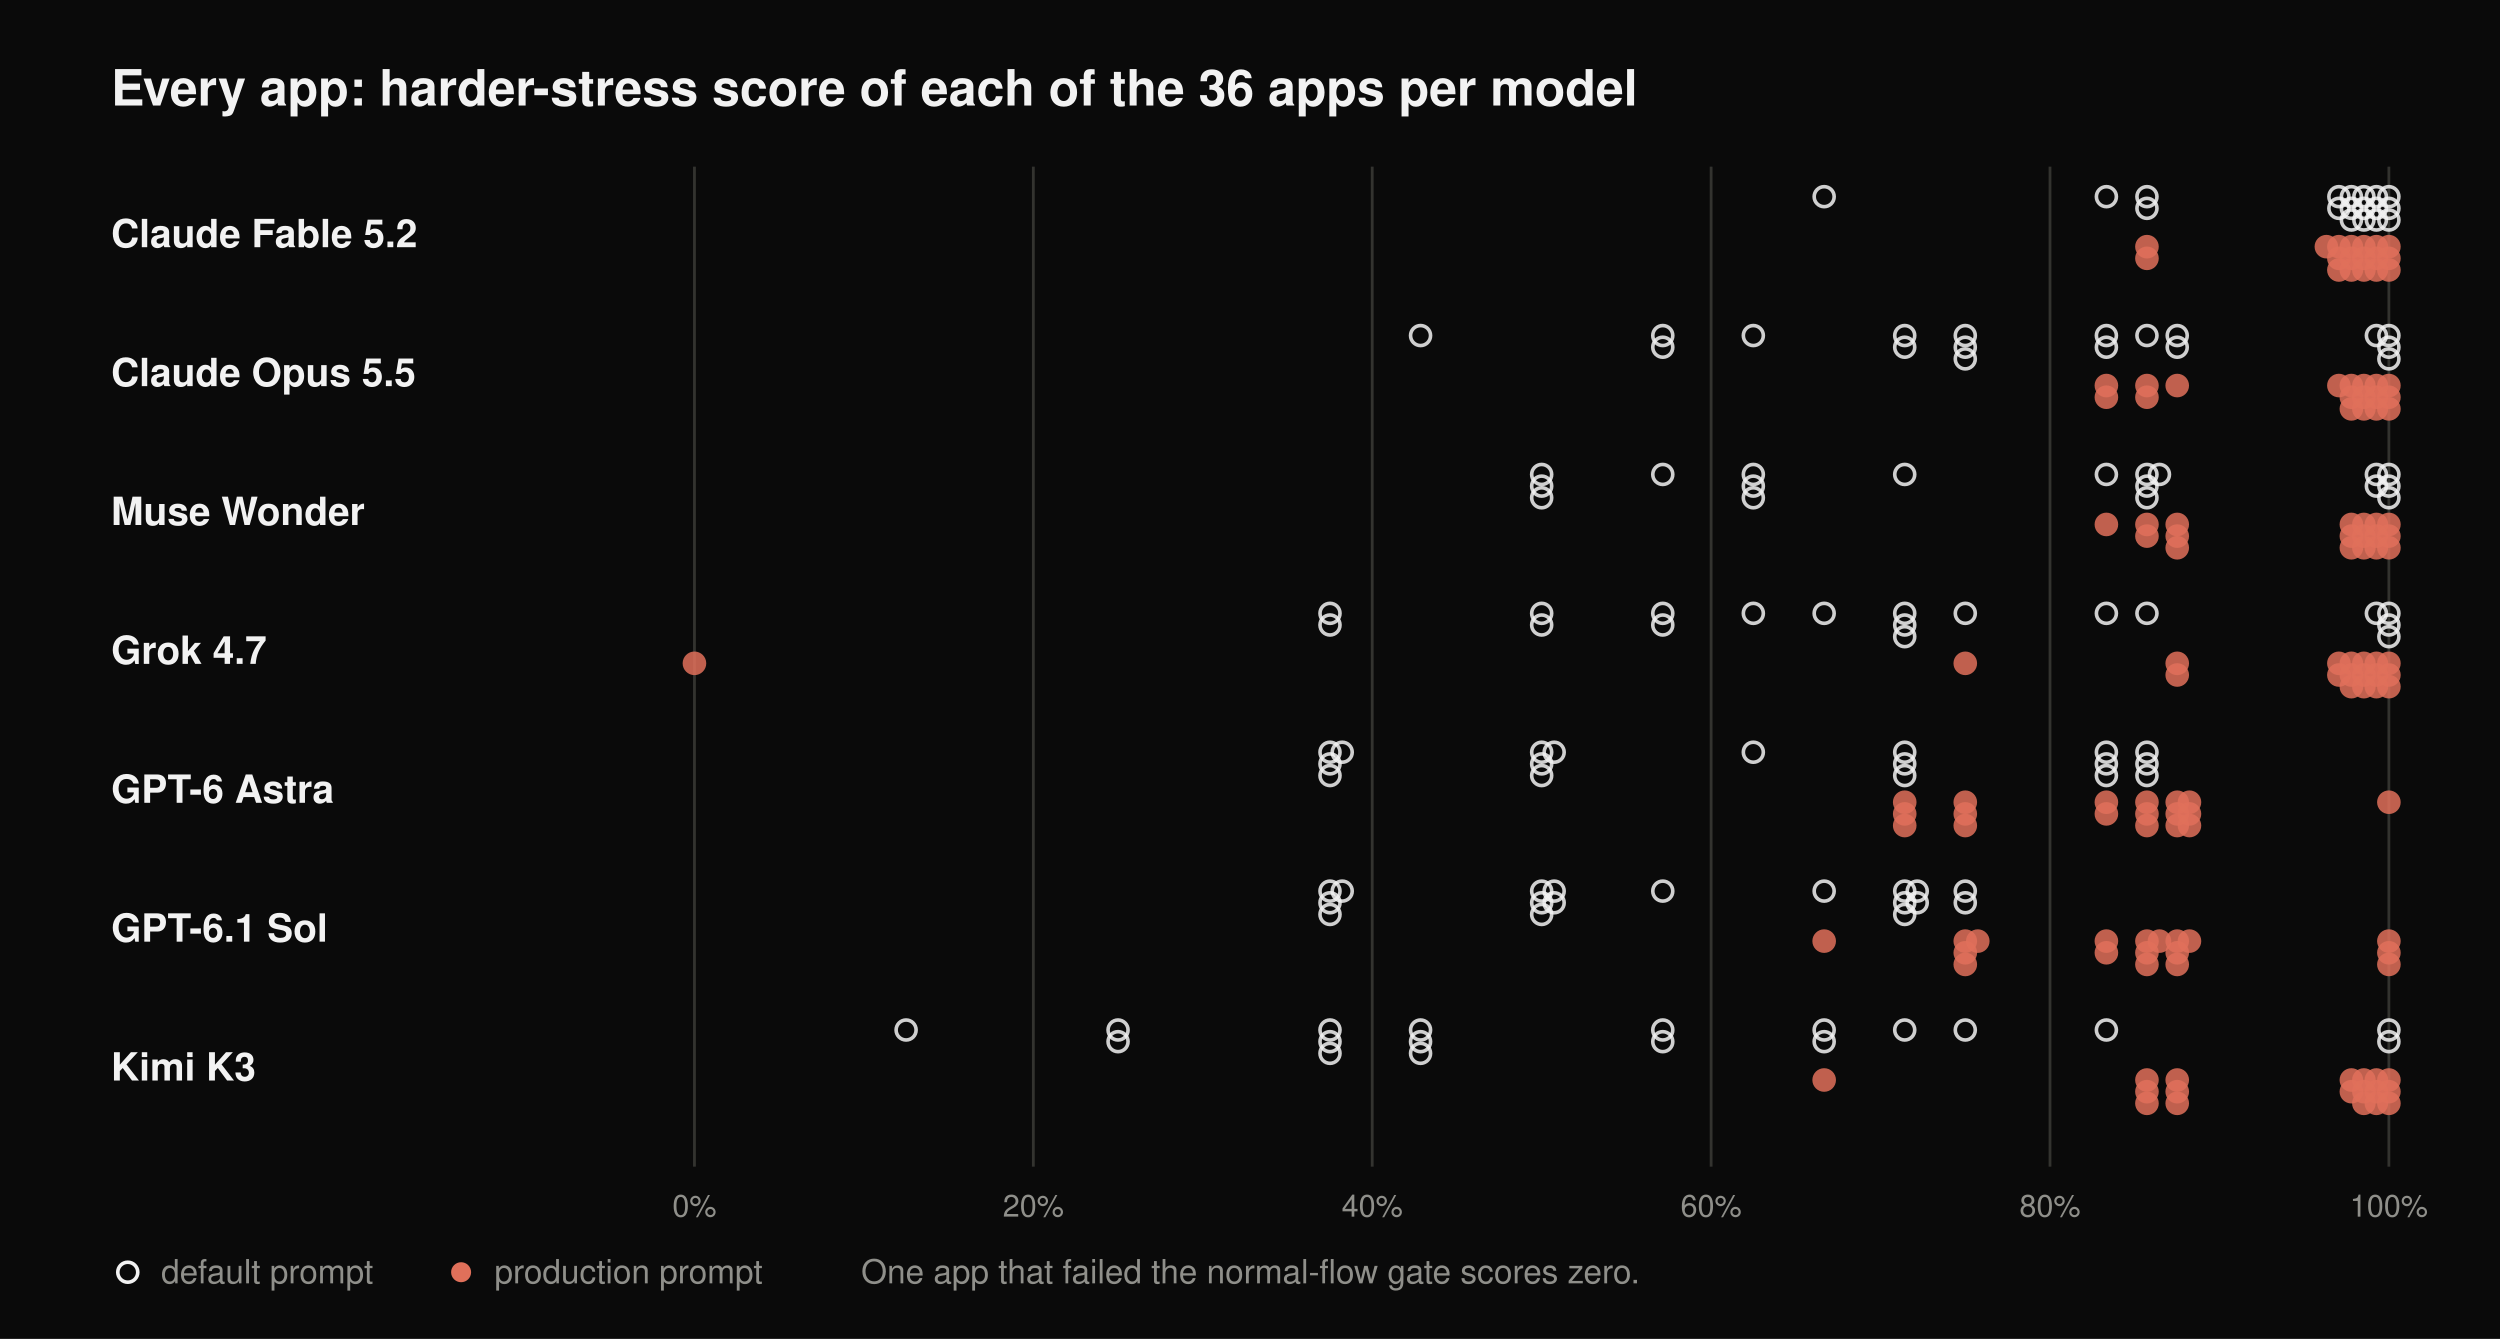
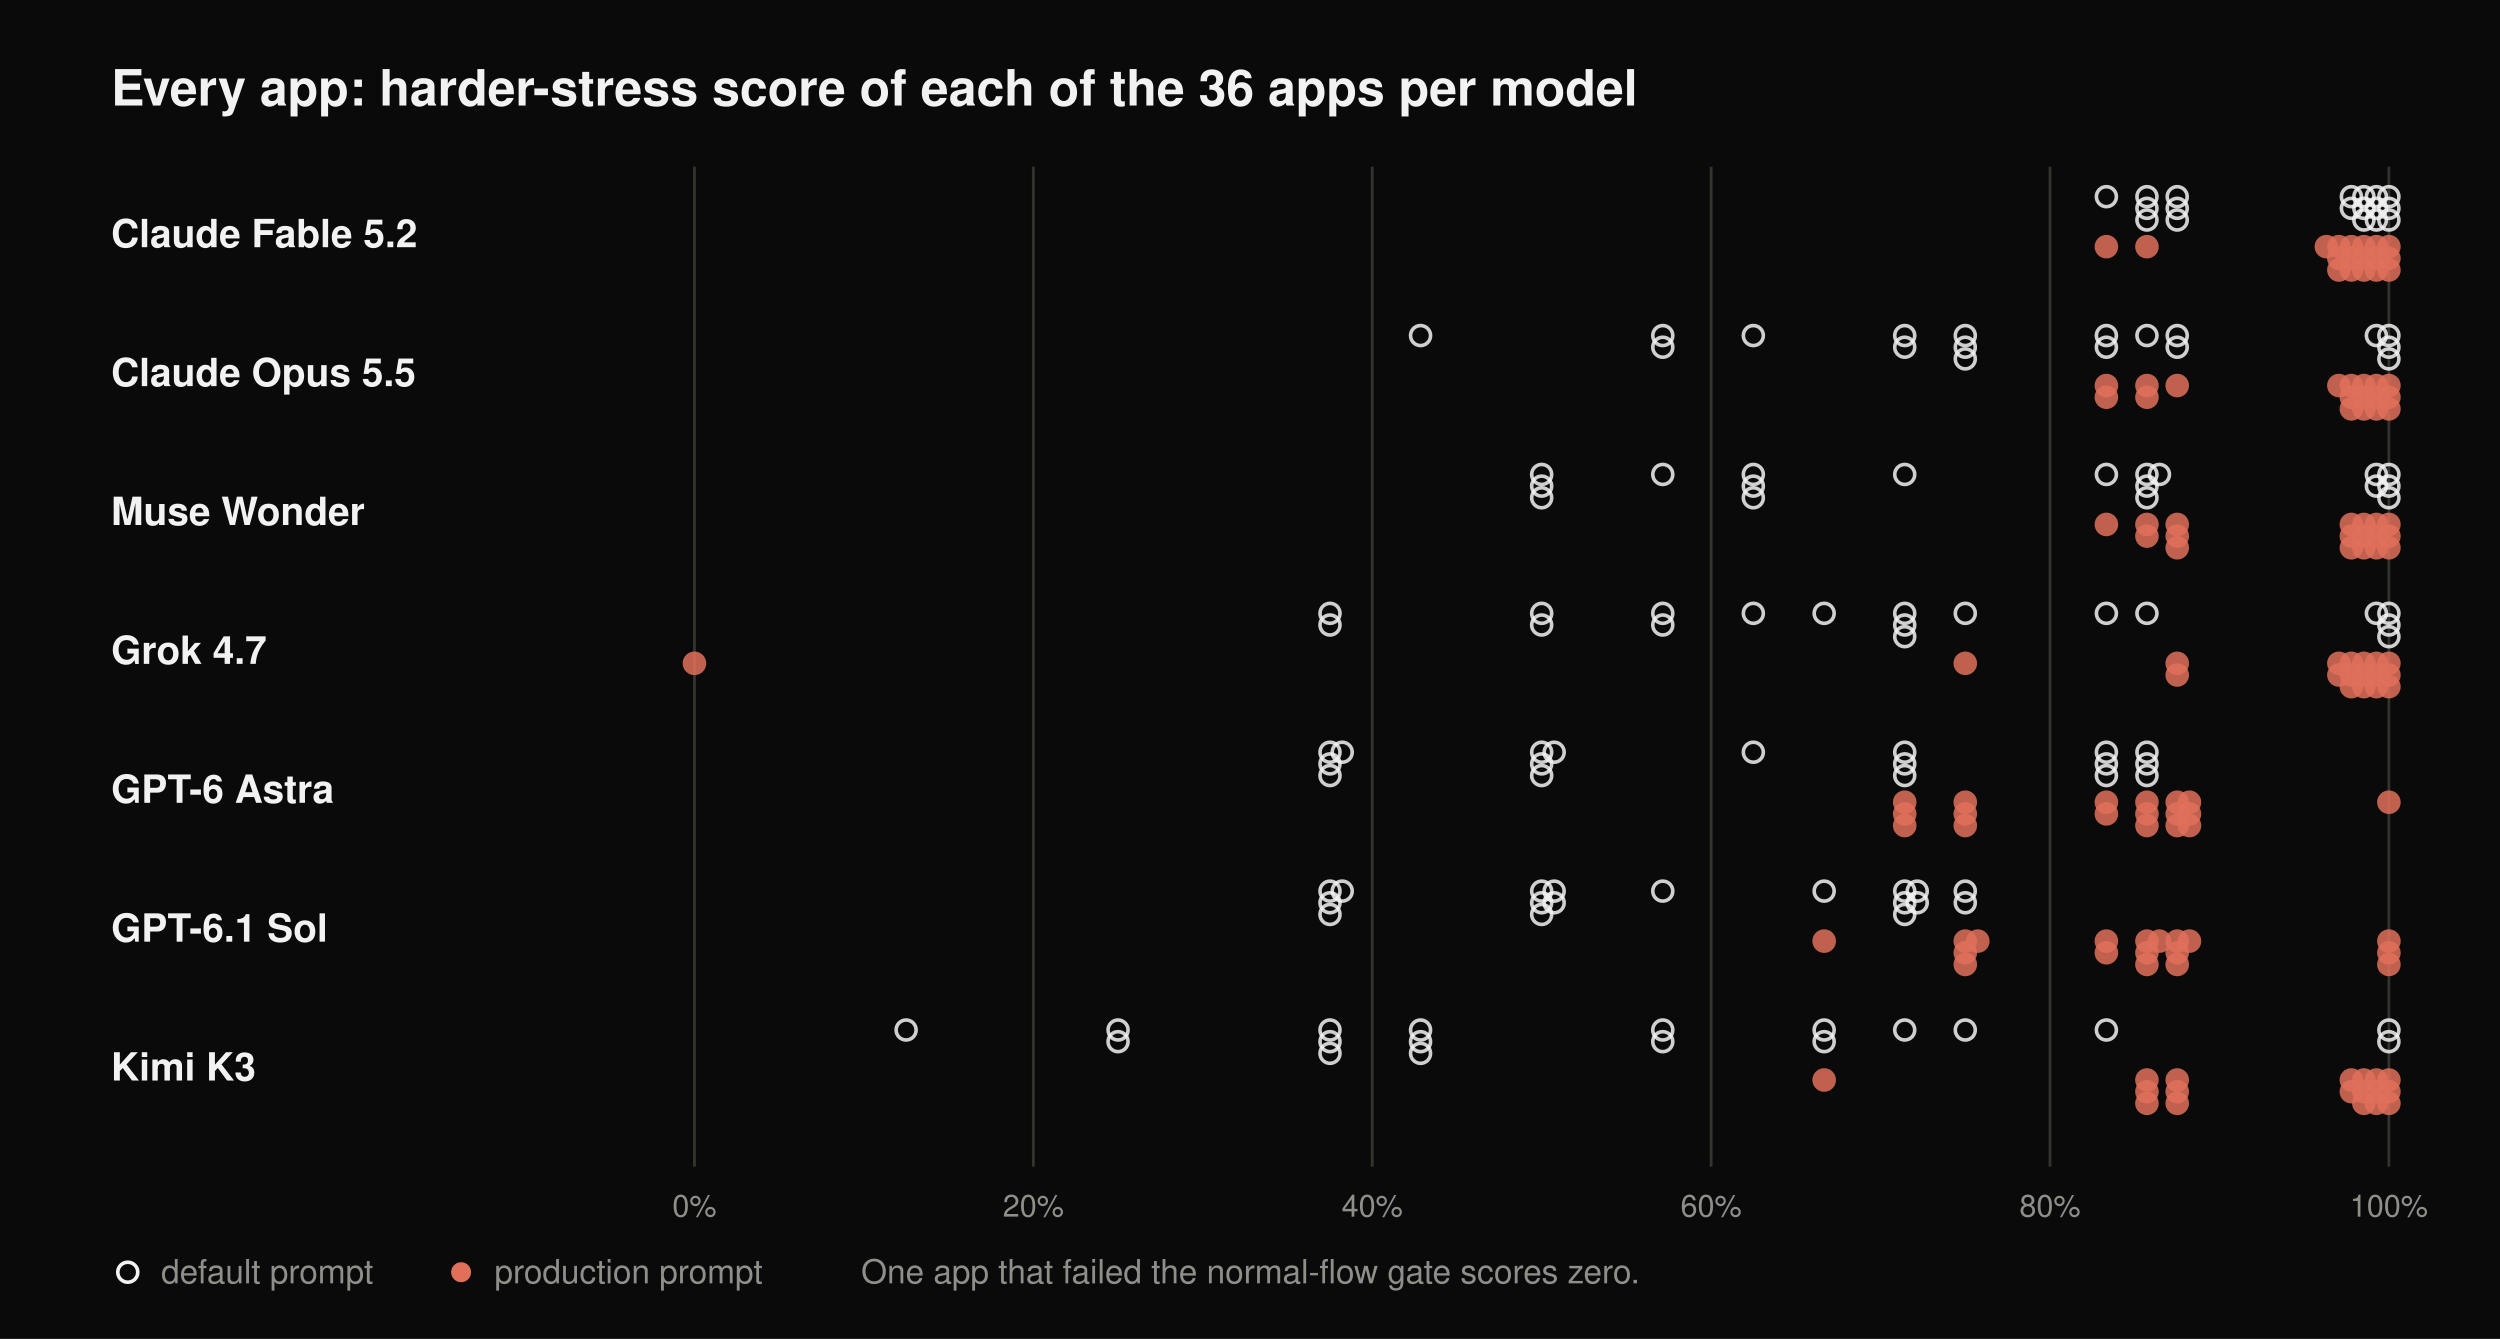
<svg xmlns="http://www.w3.org/2000/svg" viewBox="0 0 900 482" width="900" height="482">
  <rect width="900" height="482" fill="#0a0a0a" />
  <defs>
    <marker id="a" viewBox="0 0 10 10" refX="9" refY="5" markerWidth="7" markerHeight="7" orient="auto">
      <path d="M0,0 L10,5 L0,10 z" fill="#f2f2f2" />
    </marker>
    <marker id="am" viewBox="0 0 10 10" refX="9" refY="5" markerWidth="7" markerHeight="7" orient="auto">
      <path d="M0,0 L10,5 L0,10 z" fill="#8f8f8a" />
    </marker>
  </defs>
  <text x="40" y="38" font-size="18" fill="#f2f2f2" text-anchor="start" font-weight="600" font-family="ui-sans-serif,-apple-system,Helvetica,Arial,sans-serif">Every app: harder-stress score of each of the 36 apps per model</text>
  <line x1="250.0" y1="60" x2="250.0" y2="420" stroke="#33332f" />
  <text x="250.0" y="438" font-size="11" fill="#8f8f8a" text-anchor="middle" font-weight="400" font-family="ui-sans-serif,-apple-system,Helvetica,Arial,sans-serif">0%</text>
  <line x1="372.0" y1="60" x2="372.0" y2="420" stroke="#33332f" />
  <text x="372.0" y="438" font-size="11" fill="#8f8f8a" text-anchor="middle" font-weight="400" font-family="ui-sans-serif,-apple-system,Helvetica,Arial,sans-serif">20%</text>
  <line x1="494.0" y1="60" x2="494.0" y2="420" stroke="#33332f" />
  <text x="494.0" y="438" font-size="11" fill="#8f8f8a" text-anchor="middle" font-weight="400" font-family="ui-sans-serif,-apple-system,Helvetica,Arial,sans-serif">40%</text>
  <line x1="616.0" y1="60" x2="616.0" y2="420" stroke="#33332f" />
  <text x="616.0" y="438" font-size="11" fill="#8f8f8a" text-anchor="middle" font-weight="400" font-family="ui-sans-serif,-apple-system,Helvetica,Arial,sans-serif">60%</text>
  <line x1="738.0" y1="60" x2="738.0" y2="420" stroke="#33332f" />
  <text x="738.0" y="438" font-size="11" fill="#8f8f8a" text-anchor="middle" font-weight="400" font-family="ui-sans-serif,-apple-system,Helvetica,Arial,sans-serif">80%</text>
  <line x1="860.0" y1="60" x2="860.0" y2="420" stroke="#33332f" />
  <text x="860.0" y="438" font-size="11" fill="#8f8f8a" text-anchor="middle" font-weight="400" font-family="ui-sans-serif,-apple-system,Helvetica,Arial,sans-serif">100%</text>
  <text x="40" y="89" font-size="14" fill="#f2f2f2" text-anchor="start" font-weight="600" font-family="ui-sans-serif,-apple-system,Helvetica,Arial,sans-serif">Claude Fable 5.2</text>
-   <circle cx="656.7" cy="70.8" r="3.6" fill="none" stroke="#f2f2f2" stroke-width="1.3" opacity=".85" />
  <circle cx="758.3" cy="70.8" r="3.6" fill="none" stroke="#f2f2f2" stroke-width="1.3" opacity=".85" />
  <circle cx="772.9" cy="70.8" r="3.6" fill="none" stroke="#f2f2f2" stroke-width="1.3" opacity=".85" />
  <circle cx="772.9" cy="75.0" r="3.6" fill="none" stroke="#f2f2f2" stroke-width="1.3" opacity=".85" />
+   <circle cx="772.9" cy="79.2" r="3.6" fill="none" stroke="#f2f2f2" stroke-width="1.3" opacity=".85" />
+   <circle cx="783.8" cy="70.8" r="3.6" fill="none" stroke="#f2f2f2" stroke-width="1.3" opacity=".85" />
+   <circle cx="783.8" cy="75.0" r="3.6" fill="none" stroke="#f2f2f2" stroke-width="1.3" opacity=".85" />
+   <circle cx="783.8" cy="79.2" r="3.6" fill="none" stroke="#f2f2f2" stroke-width="1.3" opacity=".85" />
  <circle cx="860.0" cy="70.8" r="3.6" fill="none" stroke="#f2f2f2" stroke-width="1.3" opacity=".85" />
  <circle cx="860.0" cy="75.0" r="3.6" fill="none" stroke="#f2f2f2" stroke-width="1.3" opacity=".85" />
  <circle cx="860.0" cy="79.2" r="3.6" fill="none" stroke="#f2f2f2" stroke-width="1.3" opacity=".85" />
  <circle cx="855.5" cy="70.8" r="3.6" fill="none" stroke="#f2f2f2" stroke-width="1.3" opacity=".85" />
  <circle cx="855.5" cy="75.0" r="3.6" fill="none" stroke="#f2f2f2" stroke-width="1.3" opacity=".85" />
  <circle cx="855.5" cy="79.2" r="3.6" fill="none" stroke="#f2f2f2" stroke-width="1.3" opacity=".85" />
  <circle cx="851.0" cy="70.8" r="3.6" fill="none" stroke="#f2f2f2" stroke-width="1.3" opacity=".85" />
  <circle cx="851.0" cy="75.0" r="3.6" fill="none" stroke="#f2f2f2" stroke-width="1.3" opacity=".85" />
  <circle cx="851.0" cy="79.2" r="3.6" fill="none" stroke="#f2f2f2" stroke-width="1.3" opacity=".85" />
  <circle cx="846.5" cy="70.8" r="3.6" fill="none" stroke="#f2f2f2" stroke-width="1.3" opacity=".85" />
  <circle cx="846.5" cy="75.0" r="3.6" fill="none" stroke="#f2f2f2" stroke-width="1.3" opacity=".85" />
-   <circle cx="846.5" cy="79.2" r="3.6" fill="none" stroke="#f2f2f2" stroke-width="1.3" opacity=".85" />
-   <circle cx="842.0" cy="70.8" r="3.6" fill="none" stroke="#f2f2f2" stroke-width="1.3" opacity=".85" />
-   <circle cx="842.0" cy="75.0" r="3.6" fill="none" stroke="#f2f2f2" stroke-width="1.3" opacity=".85" />
+   <circle cx="758.3" cy="88.8" r="3.6" fill="#e0705a" stroke="#e0705a" stroke-width="1.3" opacity=".85" />
  <circle cx="772.9" cy="88.8" r="3.6" fill="#e0705a" stroke="#e0705a" stroke-width="1.3" opacity=".85" />
-   <circle cx="772.9" cy="93.0" r="3.6" fill="#e0705a" stroke="#e0705a" stroke-width="1.3" opacity=".85" />
  <circle cx="860.0" cy="88.8" r="3.6" fill="#e0705a" stroke="#e0705a" stroke-width="1.3" opacity=".85" />
  <circle cx="860.0" cy="93.0" r="3.6" fill="#e0705a" stroke="#e0705a" stroke-width="1.3" opacity=".85" />
  <circle cx="860.0" cy="97.2" r="3.6" fill="#e0705a" stroke="#e0705a" stroke-width="1.3" opacity=".85" />
  <circle cx="855.5" cy="88.8" r="3.6" fill="#e0705a" stroke="#e0705a" stroke-width="1.3" opacity=".85" />
  <circle cx="855.5" cy="93.0" r="3.6" fill="#e0705a" stroke="#e0705a" stroke-width="1.3" opacity=".85" />
  <circle cx="855.5" cy="97.2" r="3.6" fill="#e0705a" stroke="#e0705a" stroke-width="1.3" opacity=".85" />
  <circle cx="851.0" cy="88.8" r="3.6" fill="#e0705a" stroke="#e0705a" stroke-width="1.3" opacity=".85" />
  <circle cx="851.0" cy="93.0" r="3.6" fill="#e0705a" stroke="#e0705a" stroke-width="1.3" opacity=".85" />
  <circle cx="851.0" cy="97.2" r="3.6" fill="#e0705a" stroke="#e0705a" stroke-width="1.3" opacity=".85" />
  <circle cx="846.5" cy="88.8" r="3.6" fill="#e0705a" stroke="#e0705a" stroke-width="1.3" opacity=".85" />
  <circle cx="846.5" cy="93.0" r="3.6" fill="#e0705a" stroke="#e0705a" stroke-width="1.3" opacity=".85" />
  <circle cx="846.5" cy="97.2" r="3.6" fill="#e0705a" stroke="#e0705a" stroke-width="1.3" opacity=".85" />
  <circle cx="842.0" cy="88.8" r="3.6" fill="#e0705a" stroke="#e0705a" stroke-width="1.3" opacity=".85" />
  <circle cx="842.0" cy="93.0" r="3.6" fill="#e0705a" stroke="#e0705a" stroke-width="1.3" opacity=".85" />
  <circle cx="842.0" cy="97.2" r="3.6" fill="#e0705a" stroke="#e0705a" stroke-width="1.3" opacity=".85" />
  <circle cx="837.5" cy="88.8" r="3.6" fill="#e0705a" stroke="#e0705a" stroke-width="1.3" opacity=".85" />
  <text x="40" y="139" font-size="14" fill="#f2f2f2" text-anchor="start" font-weight="600" font-family="ui-sans-serif,-apple-system,Helvetica,Arial,sans-serif">Claude Opus 5.5</text>
  <circle cx="511.4" cy="120.8" r="3.6" fill="none" stroke="#f2f2f2" stroke-width="1.3" opacity=".85" />
  <circle cx="598.6" cy="120.8" r="3.6" fill="none" stroke="#f2f2f2" stroke-width="1.3" opacity=".85" />
  <circle cx="598.6" cy="125.0" r="3.6" fill="none" stroke="#f2f2f2" stroke-width="1.3" opacity=".85" />
  <circle cx="631.2" cy="120.8" r="3.6" fill="none" stroke="#f2f2f2" stroke-width="1.3" opacity=".85" />
  <circle cx="685.7" cy="120.8" r="3.6" fill="none" stroke="#f2f2f2" stroke-width="1.3" opacity=".85" />
  <circle cx="685.7" cy="125.0" r="3.6" fill="none" stroke="#f2f2f2" stroke-width="1.3" opacity=".85" />
  <circle cx="707.5" cy="120.8" r="3.6" fill="none" stroke="#f2f2f2" stroke-width="1.3" opacity=".85" />
  <circle cx="707.5" cy="125.0" r="3.6" fill="none" stroke="#f2f2f2" stroke-width="1.3" opacity=".85" />
  <circle cx="707.5" cy="129.2" r="3.6" fill="none" stroke="#f2f2f2" stroke-width="1.3" opacity=".85" />
  <circle cx="758.3" cy="120.8" r="3.6" fill="none" stroke="#f2f2f2" stroke-width="1.3" opacity=".85" />
  <circle cx="758.3" cy="125.0" r="3.6" fill="none" stroke="#f2f2f2" stroke-width="1.3" opacity=".85" />
  <circle cx="772.9" cy="120.8" r="3.6" fill="none" stroke="#f2f2f2" stroke-width="1.3" opacity=".85" />
  <circle cx="783.8" cy="120.8" r="3.6" fill="none" stroke="#f2f2f2" stroke-width="1.3" opacity=".85" />
  <circle cx="783.8" cy="125.0" r="3.6" fill="none" stroke="#f2f2f2" stroke-width="1.3" opacity=".85" />
  <circle cx="860.0" cy="120.8" r="3.6" fill="none" stroke="#f2f2f2" stroke-width="1.3" opacity=".85" />
  <circle cx="860.0" cy="125.0" r="3.6" fill="none" stroke="#f2f2f2" stroke-width="1.3" opacity=".85" />
  <circle cx="860.0" cy="129.2" r="3.6" fill="none" stroke="#f2f2f2" stroke-width="1.3" opacity=".85" />
  <circle cx="855.5" cy="120.8" r="3.6" fill="none" stroke="#f2f2f2" stroke-width="1.3" opacity=".85" />
  <circle cx="758.3" cy="138.8" r="3.6" fill="#e0705a" stroke="#e0705a" stroke-width="1.3" opacity=".85" />
  <circle cx="758.3" cy="143.0" r="3.6" fill="#e0705a" stroke="#e0705a" stroke-width="1.3" opacity=".85" />
  <circle cx="772.9" cy="138.8" r="3.6" fill="#e0705a" stroke="#e0705a" stroke-width="1.3" opacity=".85" />
  <circle cx="772.9" cy="143.0" r="3.6" fill="#e0705a" stroke="#e0705a" stroke-width="1.3" opacity=".85" />
  <circle cx="783.8" cy="138.8" r="3.6" fill="#e0705a" stroke="#e0705a" stroke-width="1.3" opacity=".85" />
  <circle cx="860.0" cy="138.8" r="3.6" fill="#e0705a" stroke="#e0705a" stroke-width="1.3" opacity=".85" />
  <circle cx="860.0" cy="143.0" r="3.6" fill="#e0705a" stroke="#e0705a" stroke-width="1.3" opacity=".85" />
  <circle cx="860.0" cy="147.2" r="3.6" fill="#e0705a" stroke="#e0705a" stroke-width="1.3" opacity=".85" />
  <circle cx="855.5" cy="138.8" r="3.6" fill="#e0705a" stroke="#e0705a" stroke-width="1.3" opacity=".85" />
  <circle cx="855.5" cy="143.0" r="3.6" fill="#e0705a" stroke="#e0705a" stroke-width="1.3" opacity=".85" />
  <circle cx="855.5" cy="147.2" r="3.6" fill="#e0705a" stroke="#e0705a" stroke-width="1.3" opacity=".85" />
  <circle cx="851.0" cy="138.8" r="3.6" fill="#e0705a" stroke="#e0705a" stroke-width="1.3" opacity=".85" />
  <circle cx="851.0" cy="143.0" r="3.6" fill="#e0705a" stroke="#e0705a" stroke-width="1.3" opacity=".85" />
  <circle cx="851.0" cy="147.2" r="3.6" fill="#e0705a" stroke="#e0705a" stroke-width="1.3" opacity=".85" />
  <circle cx="846.5" cy="138.8" r="3.6" fill="#e0705a" stroke="#e0705a" stroke-width="1.3" opacity=".85" />
  <circle cx="846.5" cy="143.0" r="3.6" fill="#e0705a" stroke="#e0705a" stroke-width="1.3" opacity=".85" />
  <circle cx="846.5" cy="147.2" r="3.6" fill="#e0705a" stroke="#e0705a" stroke-width="1.3" opacity=".85" />
  <circle cx="842.0" cy="138.8" r="3.6" fill="#e0705a" stroke="#e0705a" stroke-width="1.3" opacity=".85" />
  <text x="40" y="189" font-size="14" fill="#f2f2f2" text-anchor="start" font-weight="600" font-family="ui-sans-serif,-apple-system,Helvetica,Arial,sans-serif">Muse Wonder</text>
  <circle cx="555.0" cy="170.8" r="3.6" fill="none" stroke="#f2f2f2" stroke-width="1.3" opacity=".85" />
  <circle cx="555.0" cy="175.0" r="3.6" fill="none" stroke="#f2f2f2" stroke-width="1.3" opacity=".85" />
  <circle cx="555.0" cy="179.2" r="3.6" fill="none" stroke="#f2f2f2" stroke-width="1.3" opacity=".85" />
  <circle cx="598.6" cy="170.8" r="3.6" fill="none" stroke="#f2f2f2" stroke-width="1.3" opacity=".85" />
  <circle cx="631.2" cy="170.8" r="3.6" fill="none" stroke="#f2f2f2" stroke-width="1.3" opacity=".85" />
  <circle cx="631.2" cy="175.0" r="3.6" fill="none" stroke="#f2f2f2" stroke-width="1.3" opacity=".85" />
  <circle cx="631.2" cy="179.2" r="3.6" fill="none" stroke="#f2f2f2" stroke-width="1.3" opacity=".85" />
  <circle cx="685.7" cy="170.8" r="3.6" fill="none" stroke="#f2f2f2" stroke-width="1.3" opacity=".85" />
  <circle cx="758.3" cy="170.8" r="3.6" fill="none" stroke="#f2f2f2" stroke-width="1.3" opacity=".85" />
  <circle cx="772.9" cy="170.8" r="3.6" fill="none" stroke="#f2f2f2" stroke-width="1.3" opacity=".85" />
  <circle cx="772.9" cy="175.0" r="3.6" fill="none" stroke="#f2f2f2" stroke-width="1.3" opacity=".85" />
  <circle cx="772.9" cy="179.2" r="3.6" fill="none" stroke="#f2f2f2" stroke-width="1.3" opacity=".85" />
  <circle cx="777.4" cy="170.8" r="3.6" fill="none" stroke="#f2f2f2" stroke-width="1.3" opacity=".85" />
  <circle cx="860.0" cy="170.8" r="3.6" fill="none" stroke="#f2f2f2" stroke-width="1.3" opacity=".85" />
  <circle cx="860.0" cy="175.0" r="3.6" fill="none" stroke="#f2f2f2" stroke-width="1.3" opacity=".85" />
  <circle cx="860.0" cy="179.2" r="3.6" fill="none" stroke="#f2f2f2" stroke-width="1.3" opacity=".85" />
  <circle cx="855.5" cy="170.8" r="3.6" fill="none" stroke="#f2f2f2" stroke-width="1.3" opacity=".85" />
  <circle cx="855.5" cy="175.0" r="3.6" fill="none" stroke="#f2f2f2" stroke-width="1.3" opacity=".85" />
  <circle cx="758.3" cy="188.8" r="3.6" fill="#e0705a" stroke="#e0705a" stroke-width="1.3" opacity=".85" />
  <circle cx="772.9" cy="188.8" r="3.6" fill="#e0705a" stroke="#e0705a" stroke-width="1.3" opacity=".85" />
  <circle cx="772.9" cy="193.0" r="3.6" fill="#e0705a" stroke="#e0705a" stroke-width="1.3" opacity=".85" />
  <circle cx="783.8" cy="188.8" r="3.6" fill="#e0705a" stroke="#e0705a" stroke-width="1.3" opacity=".85" />
  <circle cx="783.8" cy="193.0" r="3.6" fill="#e0705a" stroke="#e0705a" stroke-width="1.3" opacity=".85" />
  <circle cx="783.8" cy="197.2" r="3.6" fill="#e0705a" stroke="#e0705a" stroke-width="1.3" opacity=".85" />
  <circle cx="860.0" cy="188.8" r="3.6" fill="#e0705a" stroke="#e0705a" stroke-width="1.3" opacity=".85" />
  <circle cx="860.0" cy="193.0" r="3.6" fill="#e0705a" stroke="#e0705a" stroke-width="1.3" opacity=".85" />
  <circle cx="860.0" cy="197.2" r="3.6" fill="#e0705a" stroke="#e0705a" stroke-width="1.3" opacity=".85" />
  <circle cx="855.5" cy="188.8" r="3.6" fill="#e0705a" stroke="#e0705a" stroke-width="1.3" opacity=".85" />
  <circle cx="855.5" cy="193.0" r="3.6" fill="#e0705a" stroke="#e0705a" stroke-width="1.3" opacity=".85" />
  <circle cx="855.5" cy="197.2" r="3.6" fill="#e0705a" stroke="#e0705a" stroke-width="1.3" opacity=".85" />
  <circle cx="851.0" cy="188.8" r="3.6" fill="#e0705a" stroke="#e0705a" stroke-width="1.3" opacity=".85" />
  <circle cx="851.0" cy="193.0" r="3.6" fill="#e0705a" stroke="#e0705a" stroke-width="1.3" opacity=".85" />
  <circle cx="851.0" cy="197.2" r="3.6" fill="#e0705a" stroke="#e0705a" stroke-width="1.3" opacity=".85" />
  <circle cx="846.5" cy="188.8" r="3.6" fill="#e0705a" stroke="#e0705a" stroke-width="1.3" opacity=".85" />
  <circle cx="846.5" cy="193.0" r="3.6" fill="#e0705a" stroke="#e0705a" stroke-width="1.3" opacity=".85" />
  <circle cx="846.5" cy="197.2" r="3.6" fill="#e0705a" stroke="#e0705a" stroke-width="1.3" opacity=".85" />
  <text x="40" y="239" font-size="14" fill="#f2f2f2" text-anchor="start" font-weight="600" font-family="ui-sans-serif,-apple-system,Helvetica,Arial,sans-serif">Grok 4.7</text>
  <circle cx="478.8" cy="220.8" r="3.6" fill="none" stroke="#f2f2f2" stroke-width="1.3" opacity=".85" />
  <circle cx="478.8" cy="225.0" r="3.6" fill="none" stroke="#f2f2f2" stroke-width="1.3" opacity=".85" />
  <circle cx="555.0" cy="220.8" r="3.6" fill="none" stroke="#f2f2f2" stroke-width="1.3" opacity=".85" />
  <circle cx="555.0" cy="225.0" r="3.6" fill="none" stroke="#f2f2f2" stroke-width="1.3" opacity=".85" />
  <circle cx="598.6" cy="220.8" r="3.6" fill="none" stroke="#f2f2f2" stroke-width="1.3" opacity=".85" />
  <circle cx="598.6" cy="225.0" r="3.6" fill="none" stroke="#f2f2f2" stroke-width="1.3" opacity=".85" />
  <circle cx="631.2" cy="220.8" r="3.6" fill="none" stroke="#f2f2f2" stroke-width="1.3" opacity=".85" />
  <circle cx="656.7" cy="220.8" r="3.6" fill="none" stroke="#f2f2f2" stroke-width="1.3" opacity=".85" />
  <circle cx="685.7" cy="220.8" r="3.6" fill="none" stroke="#f2f2f2" stroke-width="1.3" opacity=".85" />
  <circle cx="685.7" cy="225.0" r="3.6" fill="none" stroke="#f2f2f2" stroke-width="1.3" opacity=".85" />
  <circle cx="685.7" cy="229.2" r="3.6" fill="none" stroke="#f2f2f2" stroke-width="1.3" opacity=".85" />
  <circle cx="707.5" cy="220.8" r="3.6" fill="none" stroke="#f2f2f2" stroke-width="1.3" opacity=".85" />
  <circle cx="758.3" cy="220.8" r="3.6" fill="none" stroke="#f2f2f2" stroke-width="1.3" opacity=".85" />
  <circle cx="772.9" cy="220.8" r="3.6" fill="none" stroke="#f2f2f2" stroke-width="1.3" opacity=".85" />
  <circle cx="860.0" cy="220.8" r="3.6" fill="none" stroke="#f2f2f2" stroke-width="1.3" opacity=".85" />
  <circle cx="860.0" cy="225.0" r="3.6" fill="none" stroke="#f2f2f2" stroke-width="1.3" opacity=".85" />
  <circle cx="860.0" cy="229.2" r="3.6" fill="none" stroke="#f2f2f2" stroke-width="1.3" opacity=".85" />
  <circle cx="855.5" cy="220.8" r="3.6" fill="none" stroke="#f2f2f2" stroke-width="1.3" opacity=".85" />
  <circle cx="250.0" cy="238.8" r="3.6" fill="#e0705a" stroke="#e0705a" stroke-width="1.3" opacity=".85" />
  <circle cx="707.5" cy="238.8" r="3.6" fill="#e0705a" stroke="#e0705a" stroke-width="1.3" opacity=".85" />
  <circle cx="783.8" cy="238.8" r="3.6" fill="#e0705a" stroke="#e0705a" stroke-width="1.3" opacity=".85" />
  <circle cx="783.8" cy="243.0" r="3.6" fill="#e0705a" stroke="#e0705a" stroke-width="1.3" opacity=".85" />
  <circle cx="860.0" cy="238.8" r="3.6" fill="#e0705a" stroke="#e0705a" stroke-width="1.3" opacity=".85" />
  <circle cx="860.0" cy="243.0" r="3.6" fill="#e0705a" stroke="#e0705a" stroke-width="1.3" opacity=".85" />
  <circle cx="860.0" cy="247.2" r="3.6" fill="#e0705a" stroke="#e0705a" stroke-width="1.3" opacity=".85" />
  <circle cx="855.5" cy="238.8" r="3.6" fill="#e0705a" stroke="#e0705a" stroke-width="1.3" opacity=".85" />
  <circle cx="855.5" cy="243.0" r="3.6" fill="#e0705a" stroke="#e0705a" stroke-width="1.3" opacity=".85" />
  <circle cx="855.5" cy="247.2" r="3.6" fill="#e0705a" stroke="#e0705a" stroke-width="1.3" opacity=".85" />
  <circle cx="851.0" cy="238.8" r="3.6" fill="#e0705a" stroke="#e0705a" stroke-width="1.3" opacity=".85" />
  <circle cx="851.0" cy="243.0" r="3.6" fill="#e0705a" stroke="#e0705a" stroke-width="1.3" opacity=".85" />
  <circle cx="851.0" cy="247.2" r="3.6" fill="#e0705a" stroke="#e0705a" stroke-width="1.3" opacity=".85" />
  <circle cx="846.5" cy="238.8" r="3.6" fill="#e0705a" stroke="#e0705a" stroke-width="1.3" opacity=".85" />
  <circle cx="846.5" cy="243.0" r="3.6" fill="#e0705a" stroke="#e0705a" stroke-width="1.3" opacity=".85" />
  <circle cx="846.5" cy="247.2" r="3.6" fill="#e0705a" stroke="#e0705a" stroke-width="1.3" opacity=".85" />
  <circle cx="842.0" cy="238.8" r="3.6" fill="#e0705a" stroke="#e0705a" stroke-width="1.3" opacity=".85" />
  <circle cx="842.0" cy="243.0" r="3.6" fill="#e0705a" stroke="#e0705a" stroke-width="1.3" opacity=".85" />
  <text x="40" y="289" font-size="14" fill="#f2f2f2" text-anchor="start" font-weight="600" font-family="ui-sans-serif,-apple-system,Helvetica,Arial,sans-serif">GPT-6 Astra</text>
  <circle cx="478.8" cy="270.8" r="3.6" fill="none" stroke="#f2f2f2" stroke-width="1.3" opacity=".85" />
  <circle cx="478.8" cy="275.0" r="3.6" fill="none" stroke="#f2f2f2" stroke-width="1.3" opacity=".85" />
  <circle cx="478.8" cy="279.2" r="3.6" fill="none" stroke="#f2f2f2" stroke-width="1.3" opacity=".85" />
  <circle cx="483.2" cy="270.8" r="3.6" fill="none" stroke="#f2f2f2" stroke-width="1.3" opacity=".85" />
  <circle cx="555.0" cy="270.8" r="3.6" fill="none" stroke="#f2f2f2" stroke-width="1.3" opacity=".85" />
  <circle cx="555.0" cy="275.0" r="3.6" fill="none" stroke="#f2f2f2" stroke-width="1.3" opacity=".85" />
  <circle cx="555.0" cy="279.2" r="3.6" fill="none" stroke="#f2f2f2" stroke-width="1.3" opacity=".85" />
  <circle cx="559.5" cy="270.8" r="3.6" fill="none" stroke="#f2f2f2" stroke-width="1.3" opacity=".85" />
  <circle cx="631.2" cy="270.8" r="3.6" fill="none" stroke="#f2f2f2" stroke-width="1.3" opacity=".85" />
  <circle cx="685.7" cy="270.8" r="3.6" fill="none" stroke="#f2f2f2" stroke-width="1.3" opacity=".85" />
  <circle cx="685.7" cy="275.0" r="3.6" fill="none" stroke="#f2f2f2" stroke-width="1.3" opacity=".85" />
  <circle cx="685.7" cy="279.2" r="3.6" fill="none" stroke="#f2f2f2" stroke-width="1.3" opacity=".85" />
  <circle cx="758.3" cy="270.8" r="3.6" fill="none" stroke="#f2f2f2" stroke-width="1.3" opacity=".85" />
  <circle cx="758.3" cy="275.0" r="3.6" fill="none" stroke="#f2f2f2" stroke-width="1.3" opacity=".85" />
  <circle cx="758.3" cy="279.2" r="3.6" fill="none" stroke="#f2f2f2" stroke-width="1.3" opacity=".85" />
  <circle cx="772.9" cy="270.8" r="3.6" fill="none" stroke="#f2f2f2" stroke-width="1.3" opacity=".85" />
  <circle cx="772.9" cy="275.0" r="3.6" fill="none" stroke="#f2f2f2" stroke-width="1.3" opacity=".85" />
  <circle cx="772.9" cy="279.2" r="3.6" fill="none" stroke="#f2f2f2" stroke-width="1.3" opacity=".85" />
  <circle cx="685.7" cy="288.8" r="3.6" fill="#e0705a" stroke="#e0705a" stroke-width="1.3" opacity=".85" />
  <circle cx="685.7" cy="293.0" r="3.6" fill="#e0705a" stroke="#e0705a" stroke-width="1.3" opacity=".85" />
  <circle cx="685.7" cy="297.2" r="3.6" fill="#e0705a" stroke="#e0705a" stroke-width="1.3" opacity=".85" />
  <circle cx="707.5" cy="288.8" r="3.6" fill="#e0705a" stroke="#e0705a" stroke-width="1.3" opacity=".85" />
  <circle cx="707.5" cy="293.0" r="3.6" fill="#e0705a" stroke="#e0705a" stroke-width="1.3" opacity=".85" />
  <circle cx="707.5" cy="297.2" r="3.6" fill="#e0705a" stroke="#e0705a" stroke-width="1.3" opacity=".85" />
  <circle cx="758.3" cy="288.8" r="3.6" fill="#e0705a" stroke="#e0705a" stroke-width="1.3" opacity=".85" />
  <circle cx="758.3" cy="293.0" r="3.6" fill="#e0705a" stroke="#e0705a" stroke-width="1.3" opacity=".85" />
  <circle cx="772.9" cy="288.8" r="3.6" fill="#e0705a" stroke="#e0705a" stroke-width="1.3" opacity=".85" />
  <circle cx="772.9" cy="293.0" r="3.6" fill="#e0705a" stroke="#e0705a" stroke-width="1.3" opacity=".85" />
  <circle cx="772.9" cy="297.2" r="3.6" fill="#e0705a" stroke="#e0705a" stroke-width="1.3" opacity=".85" />
  <circle cx="783.8" cy="288.8" r="3.6" fill="#e0705a" stroke="#e0705a" stroke-width="1.3" opacity=".85" />
  <circle cx="783.8" cy="293.0" r="3.6" fill="#e0705a" stroke="#e0705a" stroke-width="1.3" opacity=".85" />
  <circle cx="783.8" cy="297.2" r="3.6" fill="#e0705a" stroke="#e0705a" stroke-width="1.3" opacity=".85" />
  <circle cx="788.2" cy="288.8" r="3.6" fill="#e0705a" stroke="#e0705a" stroke-width="1.3" opacity=".85" />
  <circle cx="788.2" cy="293.0" r="3.6" fill="#e0705a" stroke="#e0705a" stroke-width="1.3" opacity=".85" />
  <circle cx="788.2" cy="297.2" r="3.6" fill="#e0705a" stroke="#e0705a" stroke-width="1.3" opacity=".85" />
  <circle cx="860.0" cy="288.8" r="3.6" fill="#e0705a" stroke="#e0705a" stroke-width="1.3" opacity=".85" />
  <text x="40" y="339" font-size="14" fill="#f2f2f2" text-anchor="start" font-weight="600" font-family="ui-sans-serif,-apple-system,Helvetica,Arial,sans-serif">GPT-6.1 Sol</text>
  <circle cx="478.8" cy="320.8" r="3.6" fill="none" stroke="#f2f2f2" stroke-width="1.3" opacity=".85" />
  <circle cx="478.8" cy="325.0" r="3.6" fill="none" stroke="#f2f2f2" stroke-width="1.3" opacity=".85" />
  <circle cx="478.8" cy="329.2" r="3.6" fill="none" stroke="#f2f2f2" stroke-width="1.3" opacity=".85" />
  <circle cx="483.2" cy="320.8" r="3.6" fill="none" stroke="#f2f2f2" stroke-width="1.3" opacity=".85" />
  <circle cx="555.0" cy="320.8" r="3.6" fill="none" stroke="#f2f2f2" stroke-width="1.3" opacity=".85" />
  <circle cx="555.0" cy="325.0" r="3.6" fill="none" stroke="#f2f2f2" stroke-width="1.3" opacity=".85" />
  <circle cx="555.0" cy="329.2" r="3.6" fill="none" stroke="#f2f2f2" stroke-width="1.3" opacity=".85" />
  <circle cx="559.5" cy="320.8" r="3.6" fill="none" stroke="#f2f2f2" stroke-width="1.3" opacity=".85" />
  <circle cx="559.5" cy="325.0" r="3.6" fill="none" stroke="#f2f2f2" stroke-width="1.3" opacity=".85" />
  <circle cx="598.6" cy="320.8" r="3.6" fill="none" stroke="#f2f2f2" stroke-width="1.3" opacity=".85" />
  <circle cx="656.7" cy="320.8" r="3.6" fill="none" stroke="#f2f2f2" stroke-width="1.3" opacity=".85" />
  <circle cx="685.7" cy="320.8" r="3.6" fill="none" stroke="#f2f2f2" stroke-width="1.3" opacity=".85" />
  <circle cx="685.7" cy="325.0" r="3.6" fill="none" stroke="#f2f2f2" stroke-width="1.3" opacity=".85" />
  <circle cx="685.7" cy="329.2" r="3.6" fill="none" stroke="#f2f2f2" stroke-width="1.3" opacity=".85" />
  <circle cx="690.2" cy="320.8" r="3.6" fill="none" stroke="#f2f2f2" stroke-width="1.3" opacity=".85" />
  <circle cx="690.2" cy="325.0" r="3.6" fill="none" stroke="#f2f2f2" stroke-width="1.3" opacity=".85" />
  <circle cx="707.5" cy="320.8" r="3.6" fill="none" stroke="#f2f2f2" stroke-width="1.3" opacity=".85" />
  <circle cx="707.5" cy="325.0" r="3.6" fill="none" stroke="#f2f2f2" stroke-width="1.3" opacity=".85" />
  <circle cx="656.7" cy="338.8" r="3.6" fill="#e0705a" stroke="#e0705a" stroke-width="1.3" opacity=".85" />
  <circle cx="707.5" cy="338.8" r="3.6" fill="#e0705a" stroke="#e0705a" stroke-width="1.3" opacity=".85" />
  <circle cx="707.5" cy="343.0" r="3.6" fill="#e0705a" stroke="#e0705a" stroke-width="1.3" opacity=".85" />
  <circle cx="707.5" cy="347.2" r="3.6" fill="#e0705a" stroke="#e0705a" stroke-width="1.3" opacity=".85" />
  <circle cx="712.0" cy="338.8" r="3.6" fill="#e0705a" stroke="#e0705a" stroke-width="1.3" opacity=".85" />
  <circle cx="758.3" cy="338.8" r="3.6" fill="#e0705a" stroke="#e0705a" stroke-width="1.3" opacity=".85" />
  <circle cx="758.3" cy="343.0" r="3.6" fill="#e0705a" stroke="#e0705a" stroke-width="1.3" opacity=".85" />
  <circle cx="772.9" cy="338.8" r="3.6" fill="#e0705a" stroke="#e0705a" stroke-width="1.3" opacity=".85" />
  <circle cx="772.9" cy="343.0" r="3.6" fill="#e0705a" stroke="#e0705a" stroke-width="1.3" opacity=".85" />
  <circle cx="772.9" cy="347.2" r="3.6" fill="#e0705a" stroke="#e0705a" stroke-width="1.3" opacity=".85" />
  <circle cx="777.4" cy="338.8" r="3.6" fill="#e0705a" stroke="#e0705a" stroke-width="1.3" opacity=".85" />
  <circle cx="783.8" cy="338.8" r="3.6" fill="#e0705a" stroke="#e0705a" stroke-width="1.3" opacity=".85" />
  <circle cx="783.8" cy="343.0" r="3.6" fill="#e0705a" stroke="#e0705a" stroke-width="1.3" opacity=".85" />
  <circle cx="783.8" cy="347.2" r="3.6" fill="#e0705a" stroke="#e0705a" stroke-width="1.3" opacity=".85" />
  <circle cx="788.2" cy="338.8" r="3.6" fill="#e0705a" stroke="#e0705a" stroke-width="1.3" opacity=".85" />
  <circle cx="860.0" cy="338.8" r="3.6" fill="#e0705a" stroke="#e0705a" stroke-width="1.3" opacity=".85" />
  <circle cx="860.0" cy="343.0" r="3.6" fill="#e0705a" stroke="#e0705a" stroke-width="1.3" opacity=".85" />
  <circle cx="860.0" cy="347.2" r="3.6" fill="#e0705a" stroke="#e0705a" stroke-width="1.3" opacity=".85" />
  <text x="40" y="389" font-size="14" fill="#f2f2f2" text-anchor="start" font-weight="600" font-family="ui-sans-serif,-apple-system,Helvetica,Arial,sans-serif">Kimi K3</text>
  <circle cx="326.2" cy="370.8" r="3.6" fill="none" stroke="#f2f2f2" stroke-width="1.3" opacity=".85" />
  <circle cx="402.5" cy="370.8" r="3.6" fill="none" stroke="#f2f2f2" stroke-width="1.3" opacity=".85" />
  <circle cx="402.5" cy="375.0" r="3.6" fill="none" stroke="#f2f2f2" stroke-width="1.3" opacity=".85" />
  <circle cx="478.8" cy="370.8" r="3.6" fill="none" stroke="#f2f2f2" stroke-width="1.3" opacity=".85" />
  <circle cx="478.8" cy="375.0" r="3.6" fill="none" stroke="#f2f2f2" stroke-width="1.3" opacity=".85" />
  <circle cx="478.8" cy="379.2" r="3.6" fill="none" stroke="#f2f2f2" stroke-width="1.3" opacity=".85" />
  <circle cx="511.4" cy="370.8" r="3.6" fill="none" stroke="#f2f2f2" stroke-width="1.3" opacity=".85" />
  <circle cx="511.4" cy="375.0" r="3.6" fill="none" stroke="#f2f2f2" stroke-width="1.3" opacity=".85" />
  <circle cx="511.4" cy="379.2" r="3.6" fill="none" stroke="#f2f2f2" stroke-width="1.3" opacity=".85" />
  <circle cx="598.6" cy="370.8" r="3.6" fill="none" stroke="#f2f2f2" stroke-width="1.3" opacity=".85" />
  <circle cx="598.6" cy="375.0" r="3.6" fill="none" stroke="#f2f2f2" stroke-width="1.3" opacity=".85" />
  <circle cx="656.7" cy="370.8" r="3.6" fill="none" stroke="#f2f2f2" stroke-width="1.3" opacity=".85" />
  <circle cx="656.7" cy="375.0" r="3.6" fill="none" stroke="#f2f2f2" stroke-width="1.3" opacity=".85" />
  <circle cx="685.7" cy="370.8" r="3.6" fill="none" stroke="#f2f2f2" stroke-width="1.3" opacity=".85" />
  <circle cx="707.5" cy="370.8" r="3.6" fill="none" stroke="#f2f2f2" stroke-width="1.3" opacity=".85" />
  <circle cx="758.3" cy="370.8" r="3.6" fill="none" stroke="#f2f2f2" stroke-width="1.3" opacity=".85" />
  <circle cx="860.0" cy="370.8" r="3.6" fill="none" stroke="#f2f2f2" stroke-width="1.3" opacity=".85" />
  <circle cx="860.0" cy="375.0" r="3.6" fill="none" stroke="#f2f2f2" stroke-width="1.3" opacity=".85" />
  <circle cx="656.7" cy="388.8" r="3.6" fill="#e0705a" stroke="#e0705a" stroke-width="1.3" opacity=".85" />
  <circle cx="772.9" cy="388.8" r="3.6" fill="#e0705a" stroke="#e0705a" stroke-width="1.3" opacity=".85" />
  <circle cx="772.9" cy="393.0" r="3.6" fill="#e0705a" stroke="#e0705a" stroke-width="1.3" opacity=".85" />
  <circle cx="772.9" cy="397.2" r="3.6" fill="#e0705a" stroke="#e0705a" stroke-width="1.3" opacity=".85" />
  <circle cx="783.8" cy="388.8" r="3.6" fill="#e0705a" stroke="#e0705a" stroke-width="1.3" opacity=".85" />
  <circle cx="783.8" cy="393.0" r="3.6" fill="#e0705a" stroke="#e0705a" stroke-width="1.3" opacity=".85" />
  <circle cx="783.8" cy="397.2" r="3.6" fill="#e0705a" stroke="#e0705a" stroke-width="1.3" opacity=".85" />
  <circle cx="860.0" cy="388.8" r="3.6" fill="#e0705a" stroke="#e0705a" stroke-width="1.3" opacity=".85" />
  <circle cx="860.0" cy="393.0" r="3.6" fill="#e0705a" stroke="#e0705a" stroke-width="1.3" opacity=".85" />
  <circle cx="860.0" cy="397.2" r="3.6" fill="#e0705a" stroke="#e0705a" stroke-width="1.3" opacity=".85" />
  <circle cx="855.5" cy="388.8" r="3.6" fill="#e0705a" stroke="#e0705a" stroke-width="1.3" opacity=".85" />
  <circle cx="855.5" cy="393.0" r="3.6" fill="#e0705a" stroke="#e0705a" stroke-width="1.3" opacity=".85" />
  <circle cx="855.5" cy="397.2" r="3.6" fill="#e0705a" stroke="#e0705a" stroke-width="1.3" opacity=".85" />
  <circle cx="851.0" cy="388.8" r="3.6" fill="#e0705a" stroke="#e0705a" stroke-width="1.3" opacity=".85" />
  <circle cx="851.0" cy="393.0" r="3.6" fill="#e0705a" stroke="#e0705a" stroke-width="1.3" opacity=".85" />
  <circle cx="851.0" cy="397.2" r="3.6" fill="#e0705a" stroke="#e0705a" stroke-width="1.3" opacity=".85" />
  <circle cx="846.5" cy="388.8" r="3.6" fill="#e0705a" stroke="#e0705a" stroke-width="1.3" opacity=".85" />
  <circle cx="846.5" cy="393.0" r="3.6" fill="#e0705a" stroke="#e0705a" stroke-width="1.3" opacity=".85" />
  <circle cx="46" cy="458" r="3.6" fill="none" stroke="#f2f2f2" stroke-width="1.3" />
  <text x="58" y="462" font-size="12" fill="#8f8f8a" text-anchor="start" font-weight="400" font-family="ui-sans-serif,-apple-system,Helvetica,Arial,sans-serif">default prompt</text>
  <circle cx="166" cy="458" r="3.6" fill="#e0705a" />
  <text x="178" y="462" font-size="12" fill="#8f8f8a" text-anchor="start" font-weight="400" font-family="ui-sans-serif,-apple-system,Helvetica,Arial,sans-serif">production prompt</text>
  <text x="310" y="462" font-size="12" fill="#8f8f8a" text-anchor="start" font-weight="400" font-family="ui-sans-serif,-apple-system,Helvetica,Arial,sans-serif">One app that failed the normal-flow gate scores zero.</text>
</svg>
